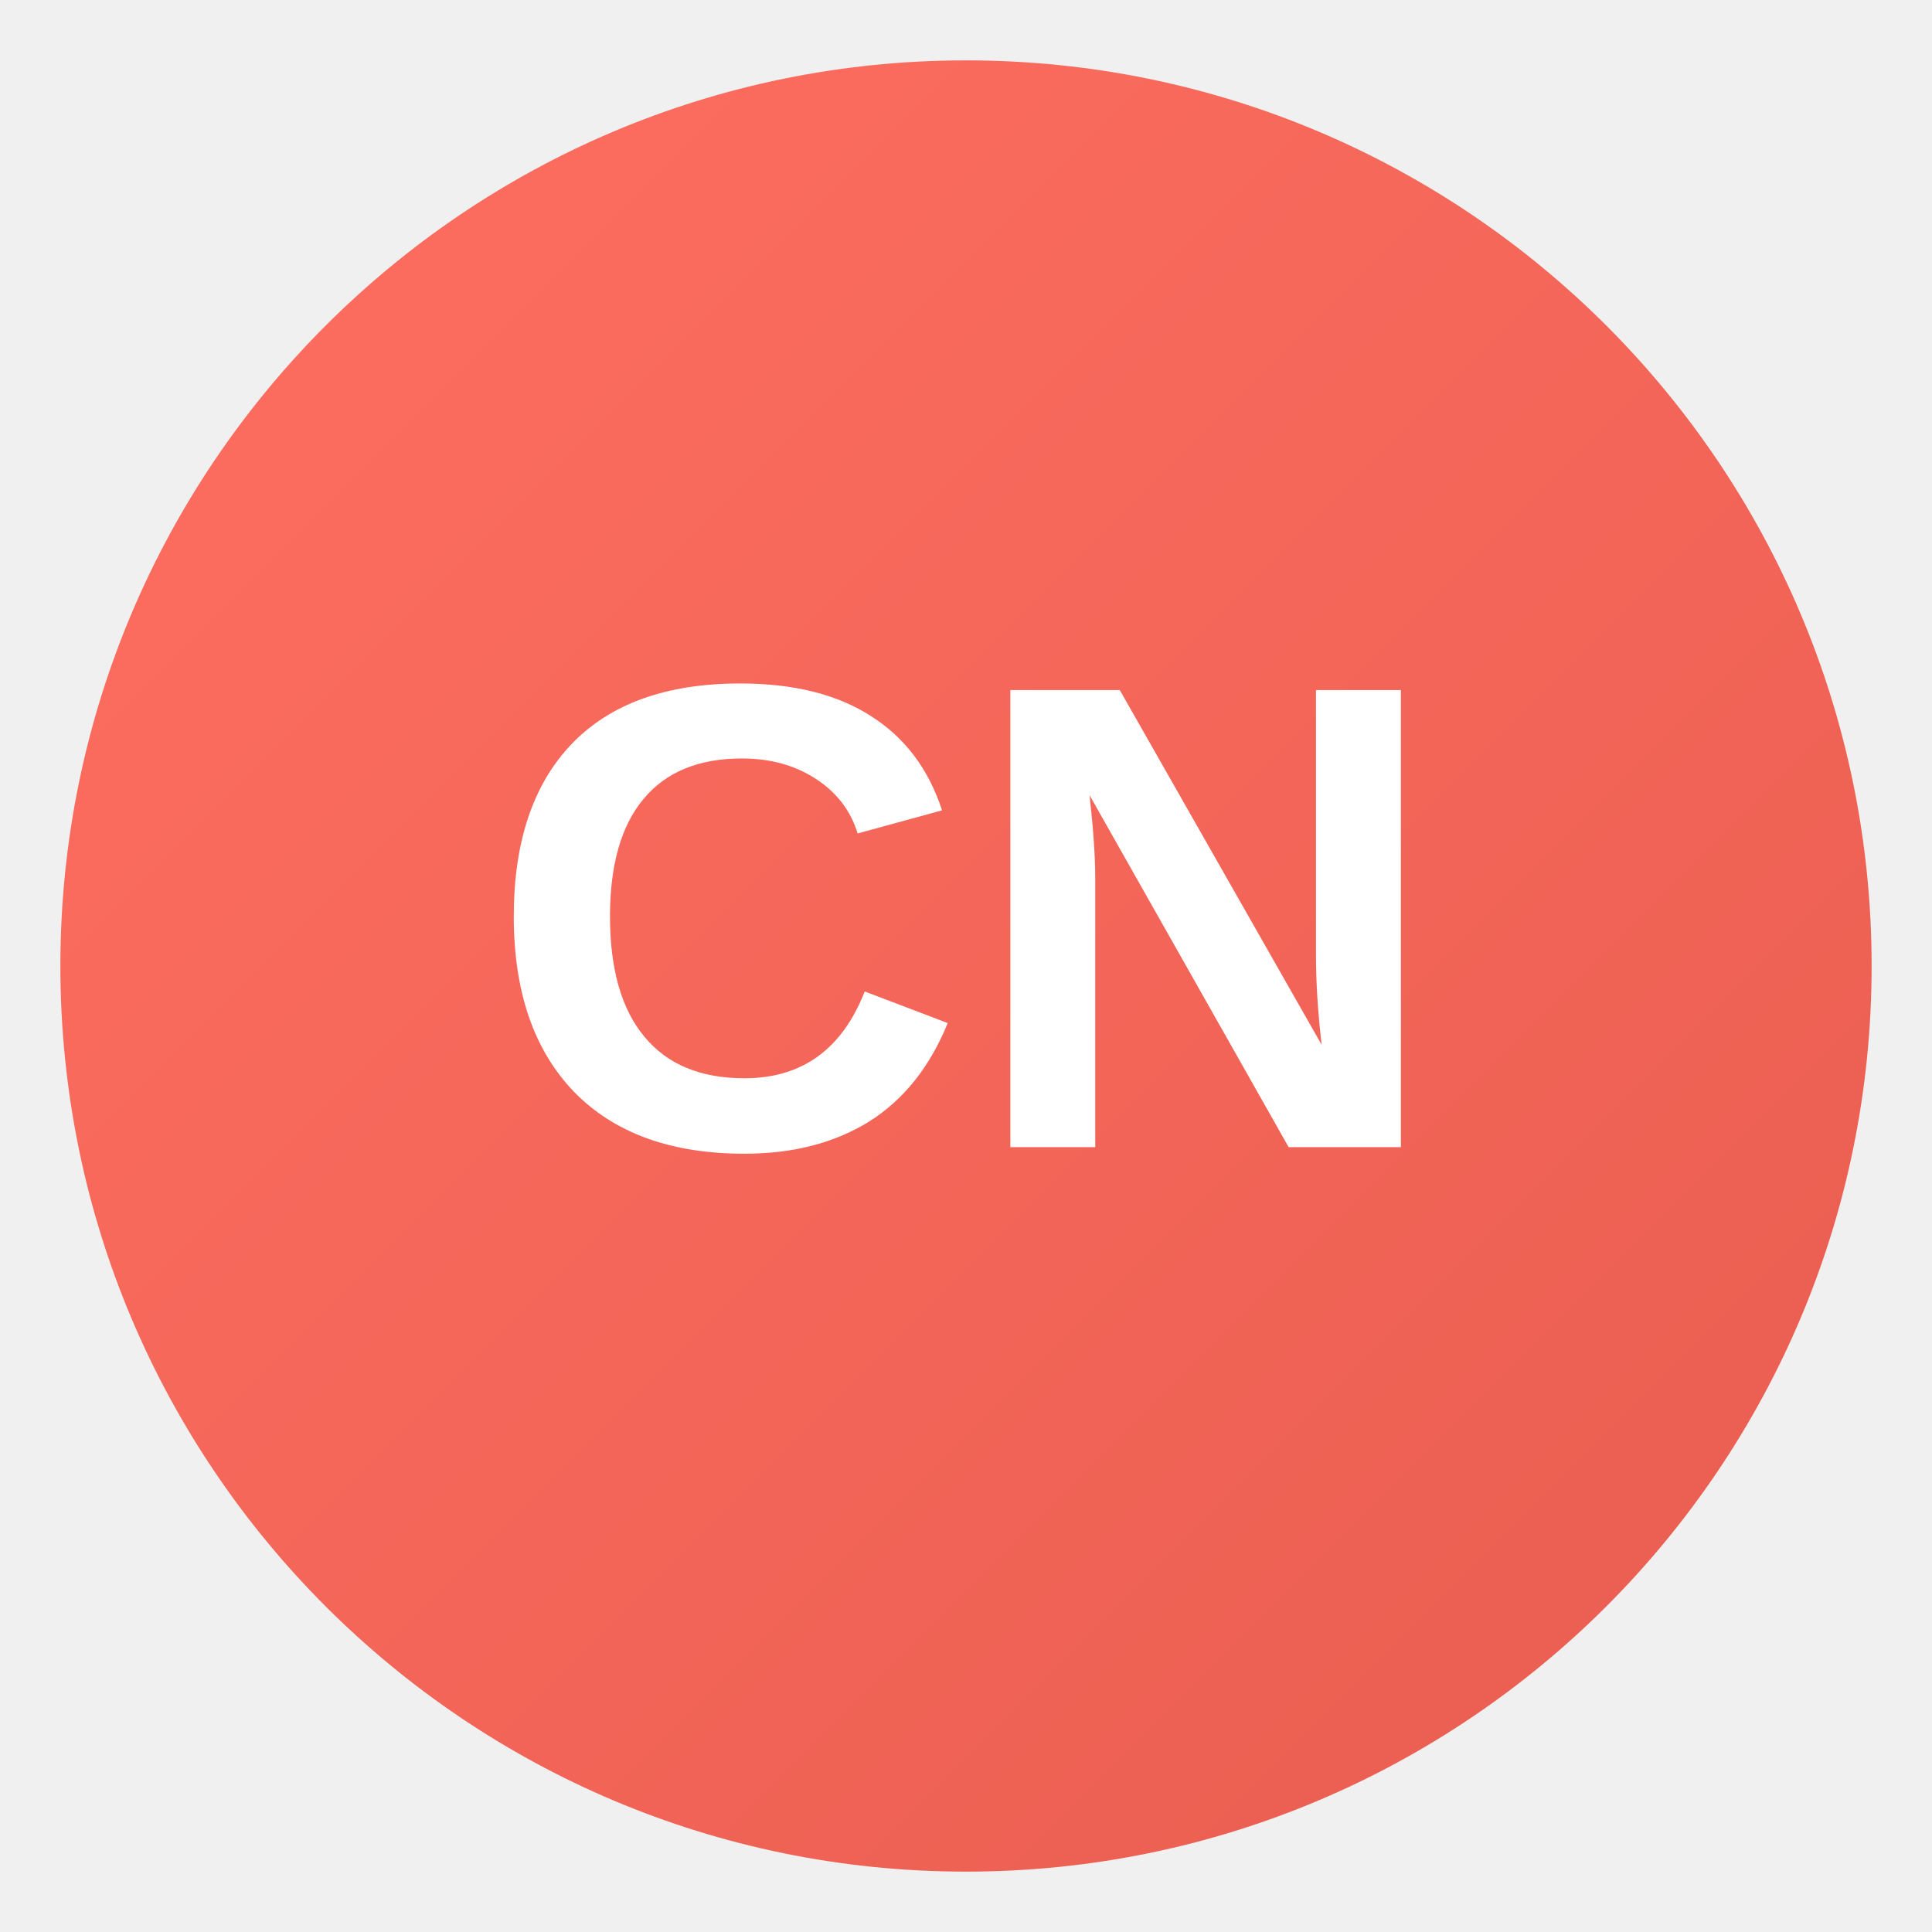
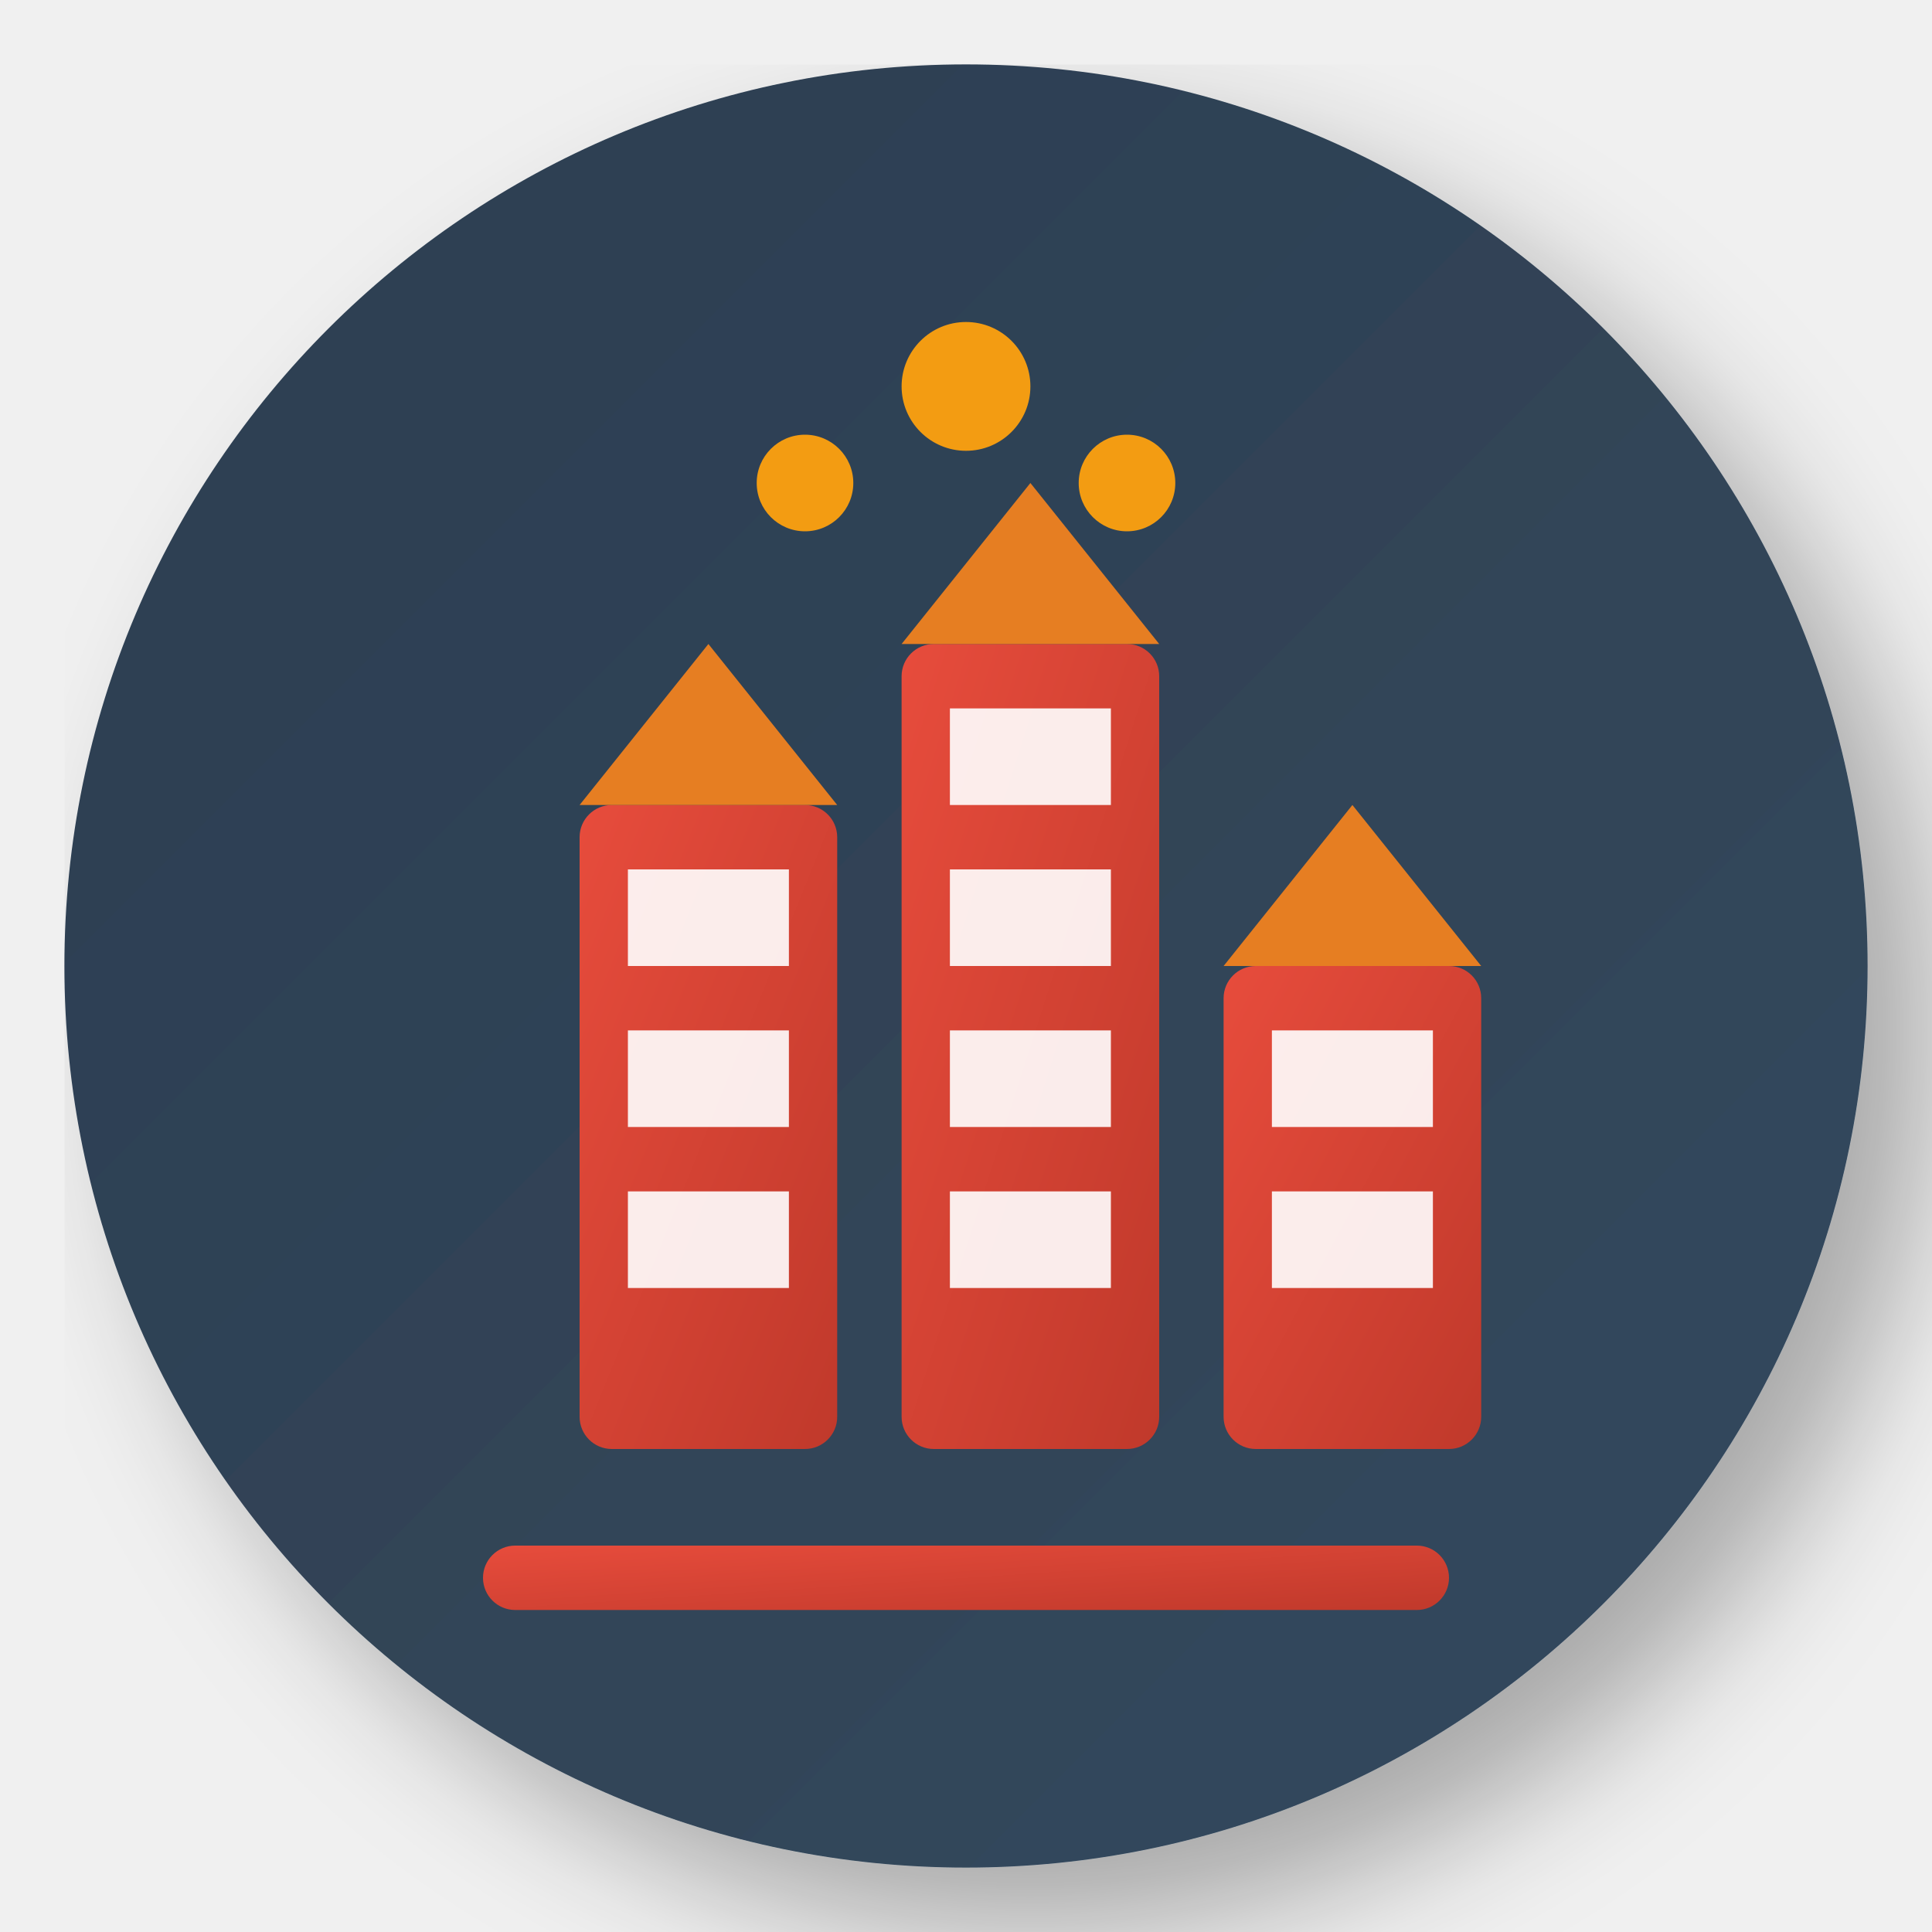
- <svg xmlns="http://www.w3.org/2000/svg" width="64" height="64" viewBox="0 0 64 64" role="img" aria-label="CoralNest Realty logo">
+ <svg xmlns="http://www.w3.org/2000/svg" width="60" height="60" viewBox="0 0 60 60">
  <defs>
-     <linearGradient id="grad-cn" x1="0%" y1="0%" x2="100%" y2="100%">
-       <stop offset="0%" stop-color="#FF6F61" />
-       <stop offset="100%" stop-color="#E85D50" />
+     <linearGradient id="buildingGradient" x1="0%" y1="0%" x2="100%" y2="100%">
+       <stop offset="0%" style="stop-color:#2c3e50;stop-opacity:1" />
+       <stop offset="100%" style="stop-color:#34495e;stop-opacity:1" />
    </linearGradient>
+     <linearGradient id="accentGradient" x1="0%" y1="0%" x2="100%" y2="100%">
+       <stop offset="0%" style="stop-color:#e74c3c;stop-opacity:1" />
+       <stop offset="100%" style="stop-color:#c0392b;stop-opacity:1" />
+     </linearGradient>
+     <filter id="shadow" x="-20%" y="-20%" width="140%" height="140%">
+       <feDropShadow dx="2" dy="2" stdDeviation="2" flood-color="#000000" flood-opacity="0.3" />
+     </filter>
  </defs>
-   <circle cx="32" cy="32" r="30" fill="url(#grad-cn)" />
-   <text x="32" y="38" text-anchor="middle" font-family="Poppins, Arial, sans-serif" font-weight="700" font-size="22" fill="#ffffff">CN</text>
+   <circle cx="30" cy="30" r="28" fill="url(#buildingGradient)" filter="url(#shadow)" />
+   <rect x="18" y="25" width="8" height="20" fill="url(#accentGradient)" rx="1" />
+   <rect x="28" y="20" width="8" height="25" fill="url(#accentGradient)" rx="1" />
+   <rect x="38" y="30" width="8" height="15" fill="url(#accentGradient)" rx="1" />
+   <rect x="19.5" y="27" width="5" height="3" fill="#ffffff" opacity="0.9" />
+   <rect x="19.5" y="32" width="5" height="3" fill="#ffffff" opacity="0.9" />
+   <rect x="19.5" y="37" width="5" height="3" fill="#ffffff" opacity="0.9" />
+   <rect x="29.5" y="22" width="5" height="3" fill="#ffffff" opacity="0.9" />
+   <rect x="29.5" y="27" width="5" height="3" fill="#ffffff" opacity="0.9" />
+   <rect x="29.5" y="32" width="5" height="3" fill="#ffffff" opacity="0.9" />
+   <rect x="29.5" y="37" width="5" height="3" fill="#ffffff" opacity="0.9" />
+   <rect x="39.5" y="32" width="5" height="3" fill="#ffffff" opacity="0.9" />
+   <rect x="39.5" y="37" width="5" height="3" fill="#ffffff" opacity="0.9" />
+   <polygon points="18,25 22,20 26,25" fill="#e67e22" />
+   <polygon points="28,20 32,15 36,20" fill="#e67e22" />
+   <polygon points="38,30 42,25 46,30" fill="#e67e22" />
+   <circle cx="30" cy="12" r="2" fill="#f39c12" />
+   <circle cx="25" cy="15" r="1.5" fill="#f39c12" />
+   <circle cx="35" cy="15" r="1.5" fill="#f39c12" />
+   <rect x="15" y="48" width="30" height="2" fill="url(#accentGradient)" rx="1" />
</svg>
